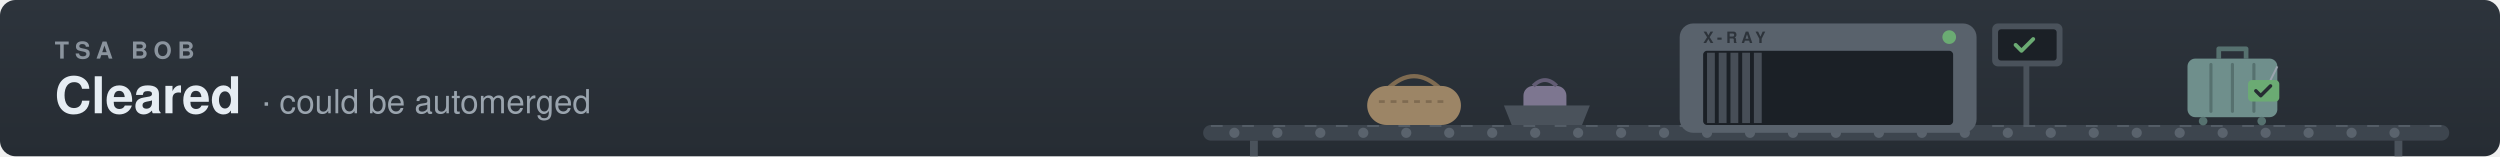
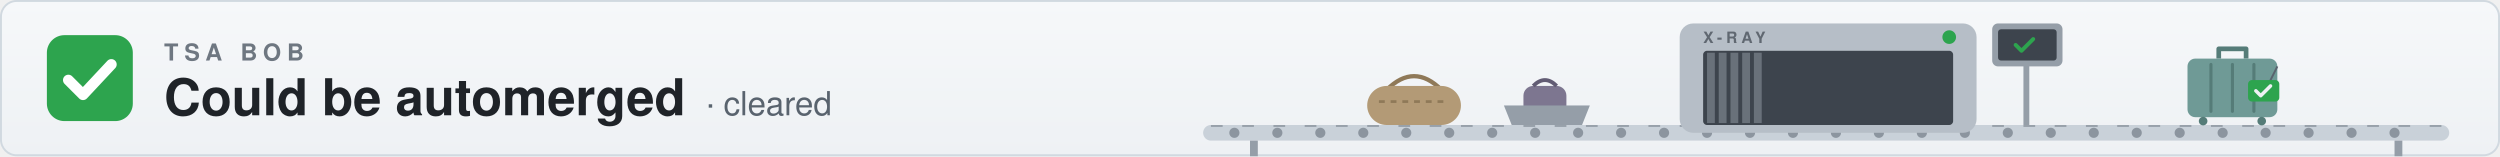
<svg xmlns="http://www.w3.org/2000/svg" width="1280" height="80" viewBox="0 0 1280 80" role="img" aria-label="TSA Bob: cleared, could be automerged">
  <defs>
    <linearGradient id="bg" x1="0" y1="0" x2="0" y2="1">
-       <stop offset="0" stop-color="#2d343c" />
-       <stop offset="1" stop-color="#262c33" />
+       <stop offset="0" stop-color="#f6f8fa" />
+       <stop offset="1" stop-color="#eef1f4" />
    </linearGradient>
    <clipPath id="tunnel">
      <rect x="872" y="26" width="128" height="38" />
    </clipPath>
  </defs>
-   <rect width="1280" height="80" rx="8" fill="url(#bg)" />
+   <rect x="0.5" y="0.5" width="1279" height="79" rx="8" fill="url(#bg)" stroke="#d1d9e0" />
+   <g transform="translate(24 18)">
+     <rect width="44" height="44" rx="9" fill="#2da44e" />
+     <path d="M11 23l7.5 7.5L33 15" fill="none" stroke="#ffffff" stroke-width="5.5" stroke-linecap="round" stroke-linejoin="round" />
+   </g>
  <g font-family="-apple-system, 'Segoe UI', Helvetica, Arial, sans-serif">
-     <text x="28" y="30" font-size="12" font-weight="700" letter-spacing="3" fill="#8b949e">TSA BOB</text>
-     <text x="28" y="58" font-size="26" font-weight="700" fill="#e6edf3">Cleared<tspan dx="10" font-size="17" font-weight="400" fill="#9aa4ae">· could be automerged</tspan>
+     <text x="84" y="31" font-size="12" font-weight="700" letter-spacing="3" fill="#6e7781">TSA BOB</text>
+     <text x="84" y="59" font-size="26" font-weight="700" fill="#1f2328">Could be automerged<tspan dx="10" font-size="17" font-weight="400" fill="#59636e">· cleared</tspan>
    </text>
  </g>
  <g>
-     <rect x="616" y="64" width="638" height="8" rx="4" fill="#3d454e" />
-     <line x1="620" y1="64.5" x2="1250" y2="64.5" stroke="#5a636d" stroke-width="1" stroke-dasharray="6 10" stroke-opacity="0.8" />
-     <circle cx="632" cy="68" r="2.6" fill="#5a636d" />
-     <circle cx="654" cy="68" r="2.6" fill="#5a636d" />
-     <circle cx="676" cy="68" r="2.6" fill="#5a636d" />
-     <circle cx="698" cy="68" r="2.6" fill="#5a636d" />
-     <circle cx="720" cy="68" r="2.6" fill="#5a636d" />
-     <circle cx="742" cy="68" r="2.6" fill="#5a636d" />
-     <circle cx="764" cy="68" r="2.6" fill="#5a636d" />
-     <circle cx="786" cy="68" r="2.6" fill="#5a636d" />
-     <circle cx="808" cy="68" r="2.6" fill="#5a636d" />
-     <circle cx="830" cy="68" r="2.6" fill="#5a636d" />
-     <circle cx="852" cy="68" r="2.6" fill="#5a636d" />
-     <circle cx="874" cy="68" r="2.6" fill="#5a636d" />
-     <circle cx="896" cy="68" r="2.6" fill="#5a636d" />
-     <circle cx="918" cy="68" r="2.6" fill="#5a636d" />
-     <circle cx="940" cy="68" r="2.6" fill="#5a636d" />
-     <circle cx="962" cy="68" r="2.6" fill="#5a636d" />
-     <circle cx="984" cy="68" r="2.6" fill="#5a636d" />
-     <circle cx="1006" cy="68" r="2.6" fill="#5a636d" />
-     <circle cx="1028" cy="68" r="2.6" fill="#5a636d" />
-     <circle cx="1050" cy="68" r="2.6" fill="#5a636d" />
-     <circle cx="1072" cy="68" r="2.6" fill="#5a636d" />
-     <circle cx="1094" cy="68" r="2.6" fill="#5a636d" />
-     <circle cx="1116" cy="68" r="2.6" fill="#5a636d" />
-     <circle cx="1138" cy="68" r="2.6" fill="#5a636d" />
-     <circle cx="1160" cy="68" r="2.6" fill="#5a636d" />
-     <circle cx="1182" cy="68" r="2.6" fill="#5a636d" />
-     <circle cx="1204" cy="68" r="2.6" fill="#5a636d" />
-     <circle cx="1226" cy="68" r="2.6" fill="#5a636d" />
-     <rect x="640" y="72" width="4" height="8" fill="#4a525b" />
-     <rect x="1226" y="72" width="4" height="8" fill="#4a525b" />
+     <rect x="616" y="64" width="638" height="8" rx="4" fill="#c9d1d9" />
+     <line x1="620" y1="64.5" x2="1250" y2="64.5" stroke="#8c959f" stroke-width="1" stroke-dasharray="6 10" stroke-opacity="0.8" />
+     <circle cx="632" cy="68" r="2.6" fill="#8c959f" />
+     <circle cx="654" cy="68" r="2.6" fill="#8c959f" />
+     <circle cx="676" cy="68" r="2.6" fill="#8c959f" />
+     <circle cx="698" cy="68" r="2.6" fill="#8c959f" />
+     <circle cx="720" cy="68" r="2.6" fill="#8c959f" />
+     <circle cx="742" cy="68" r="2.6" fill="#8c959f" />
+     <circle cx="764" cy="68" r="2.6" fill="#8c959f" />
+     <circle cx="786" cy="68" r="2.6" fill="#8c959f" />
+     <circle cx="808" cy="68" r="2.6" fill="#8c959f" />
+     <circle cx="830" cy="68" r="2.6" fill="#8c959f" />
+     <circle cx="852" cy="68" r="2.6" fill="#8c959f" />
+     <circle cx="874" cy="68" r="2.6" fill="#8c959f" />
+     <circle cx="896" cy="68" r="2.6" fill="#8c959f" />
+     <circle cx="918" cy="68" r="2.6" fill="#8c959f" />
+     <circle cx="940" cy="68" r="2.6" fill="#8c959f" />
+     <circle cx="962" cy="68" r="2.6" fill="#8c959f" />
+     <circle cx="984" cy="68" r="2.6" fill="#8c959f" />
+     <circle cx="1006" cy="68" r="2.6" fill="#8c959f" />
+     <circle cx="1028" cy="68" r="2.6" fill="#8c959f" />
+     <circle cx="1050" cy="68" r="2.6" fill="#8c959f" />
+     <circle cx="1072" cy="68" r="2.6" fill="#8c959f" />
+     <circle cx="1094" cy="68" r="2.6" fill="#8c959f" />
+     <circle cx="1116" cy="68" r="2.6" fill="#8c959f" />
+     <circle cx="1138" cy="68" r="2.6" fill="#8c959f" />
+     <circle cx="1160" cy="68" r="2.6" fill="#8c959f" />
+     <circle cx="1182" cy="68" r="2.6" fill="#8c959f" />
+     <circle cx="1204" cy="68" r="2.6" fill="#8c959f" />
+     <circle cx="1226" cy="68" r="2.6" fill="#8c959f" />
+     <rect x="640" y="72" width="4" height="8" fill="#959ea8" />
+     <rect x="1226" y="72" width="4" height="8" fill="#959ea8" />
  </g>
  <g>
-     <path d="M710 46 q14 -14 28 0" fill="none" stroke="#7f6b51" stroke-width="2.2" />
-     <rect x="700" y="44" width="48" height="20" rx="10" fill="#9c8566" />
-     <path d="M706 52 h36" stroke="#7f6b51" stroke-width="1.4" stroke-dasharray="3 3" />
+     <path d="M710 46 q14 -14 28 0" fill="none" stroke="#8f7958" stroke-width="2.2" />
+     <rect x="700" y="44" width="48" height="20" rx="10" fill="#b39a76" />
+     <path d="M706 52 h36" stroke="#8f7958" stroke-width="1.4" stroke-dasharray="3 3" />
  </g>
  <g>
    <rect x="780" y="44" width="22" height="16" rx="5" fill="#7d7690" />
    <path d="M785 44 q6 -6 12 0" fill="none" stroke="#625c74" stroke-width="2" />
-     <path d="M770 54 h44 l-4 10 h-36 z" fill="#4a525b" />
+     <path d="M770 54 h44 l-4 10 h-36 z" fill="#959ea8" />
  </g>
  <g>
-     <rect x="860" y="12" width="152" height="56" rx="7" fill="#59626c" />
-     <rect x="872" y="26" width="128" height="38" rx="2" fill="#1b2026" />
-     <rect x="874" y="27" width="4" height="36" fill="#6b7580" fill-opacity="0.55" />
-     <rect x="880" y="27" width="4" height="36" fill="#6b7580" fill-opacity="0.55" />
-     <rect x="886" y="27" width="4" height="36" fill="#6b7580" fill-opacity="0.55" />
-     <rect x="892" y="27" width="4" height="36" fill="#6b7580" fill-opacity="0.55" />
-     <rect x="898" y="27" width="4" height="36" fill="#6b7580" fill-opacity="0.55" />
-     <text x="872" y="22" font-family="-apple-system, 'Segoe UI', Helvetica, Arial, sans-serif" font-size="8" font-weight="700" letter-spacing="2" fill="#1b2026" fill-opacity="0.7">X-RAY</text>
-     <circle cx="998" cy="19" r="3.5" fill="#6bab73" />
+     <rect x="860" y="12" width="152" height="56" rx="7" fill="#b6bec7" />
+     <rect x="872" y="26" width="128" height="38" rx="2" fill="#3d444d" />
+     <rect x="874" y="27" width="4" height="36" fill="#8c959f" fill-opacity="0.55" />
+     <rect x="880" y="27" width="4" height="36" fill="#8c959f" fill-opacity="0.55" />
+     <rect x="886" y="27" width="4" height="36" fill="#8c959f" fill-opacity="0.55" />
+     <rect x="892" y="27" width="4" height="36" fill="#8c959f" fill-opacity="0.55" />
+     <rect x="898" y="27" width="4" height="36" fill="#8c959f" fill-opacity="0.55" />
+     <text x="872" y="22" font-family="-apple-system, 'Segoe UI', Helvetica, Arial, sans-serif" font-size="8" font-weight="700" letter-spacing="2" fill="#3d444d" fill-opacity="0.7">X-RAY</text>
+     <circle cx="998" cy="19" r="3.5" fill="#2da44e" />
  </g>
  <g>
-     <rect x="1036" y="30" width="3" height="34" fill="#4a525b" />
-     <rect x="1020" y="12" width="36" height="22" rx="3" fill="#4a525b" />
-     <rect x="1023" y="15" width="30" height="16" rx="1.5" fill="#1b2026" />
-     <path d="M1032 23 l3 3 6 -6" fill="none" stroke="#6bab73" stroke-width="2" stroke-linecap="round" stroke-linejoin="round" />
+     <rect x="1036" y="30" width="3" height="34" fill="#959ea8" />
+     <rect x="1020" y="12" width="36" height="22" rx="3" fill="#959ea8" />
+     <rect x="1023" y="15" width="30" height="16" rx="1.5" fill="#3d444d" />
+     <path d="M1032 23 l3 3 6 -6" fill="none" stroke="#2da44e" stroke-width="2" stroke-linecap="round" stroke-linejoin="round" />
  </g>
  <g>
-     <path d="M1136 30 v-5 h14 v5" fill="none" stroke="#56716f" stroke-width="2.4" stroke-linejoin="round" />
-     <rect x="1120" y="30" width="46" height="30" rx="4" fill="#6f8f8c" />
-     <path d="M1132 33v24M1143 33v24M1154 33v24" stroke="#56716f" stroke-width="1.6" stroke-linecap="round" />
-     <circle cx="1128" cy="62" r="2.2" fill="#56716f" />
-     <circle cx="1158" cy="62" r="2.2" fill="#56716f" />
+     <path d="M1136 30 v-5 h14 v5" fill="none" stroke="#557c78" stroke-width="2.4" stroke-linejoin="round" />
+     <rect x="1120" y="30" width="46" height="30" rx="4" fill="#6f9a96" />
+     <path d="M1132 33v24M1143 33v24M1154 33v24" stroke="#557c78" stroke-width="1.6" stroke-linecap="round" />
+     <circle cx="1128" cy="62" r="2.2" fill="#557c78" />
+     <circle cx="1158" cy="62" r="2.2" fill="#557c78" />
  </g>
  <g>
-     <path d="M1166 34 l-4 8" stroke="#9aa4ae" stroke-width="1" />
-     <rect x="1151" y="41" width="16" height="11" rx="2" fill="#6bab73" />
-     <path d="M1155 46.5 l2.5 2.5 5 -5" fill="none" stroke="#262c33" stroke-width="1.8" stroke-linecap="round" stroke-linejoin="round" />
+     <path d="M1166 34 l-4 8" stroke="#59636e" stroke-width="1" />
+     <rect x="1151" y="41" width="16" height="11" rx="2" fill="#2da44e" />
+     <path d="M1155 46.5 l2.5 2.5 5 -5" fill="none" stroke="#eef1f4" stroke-width="1.8" stroke-linecap="round" stroke-linejoin="round" />
  </g>
</svg>
